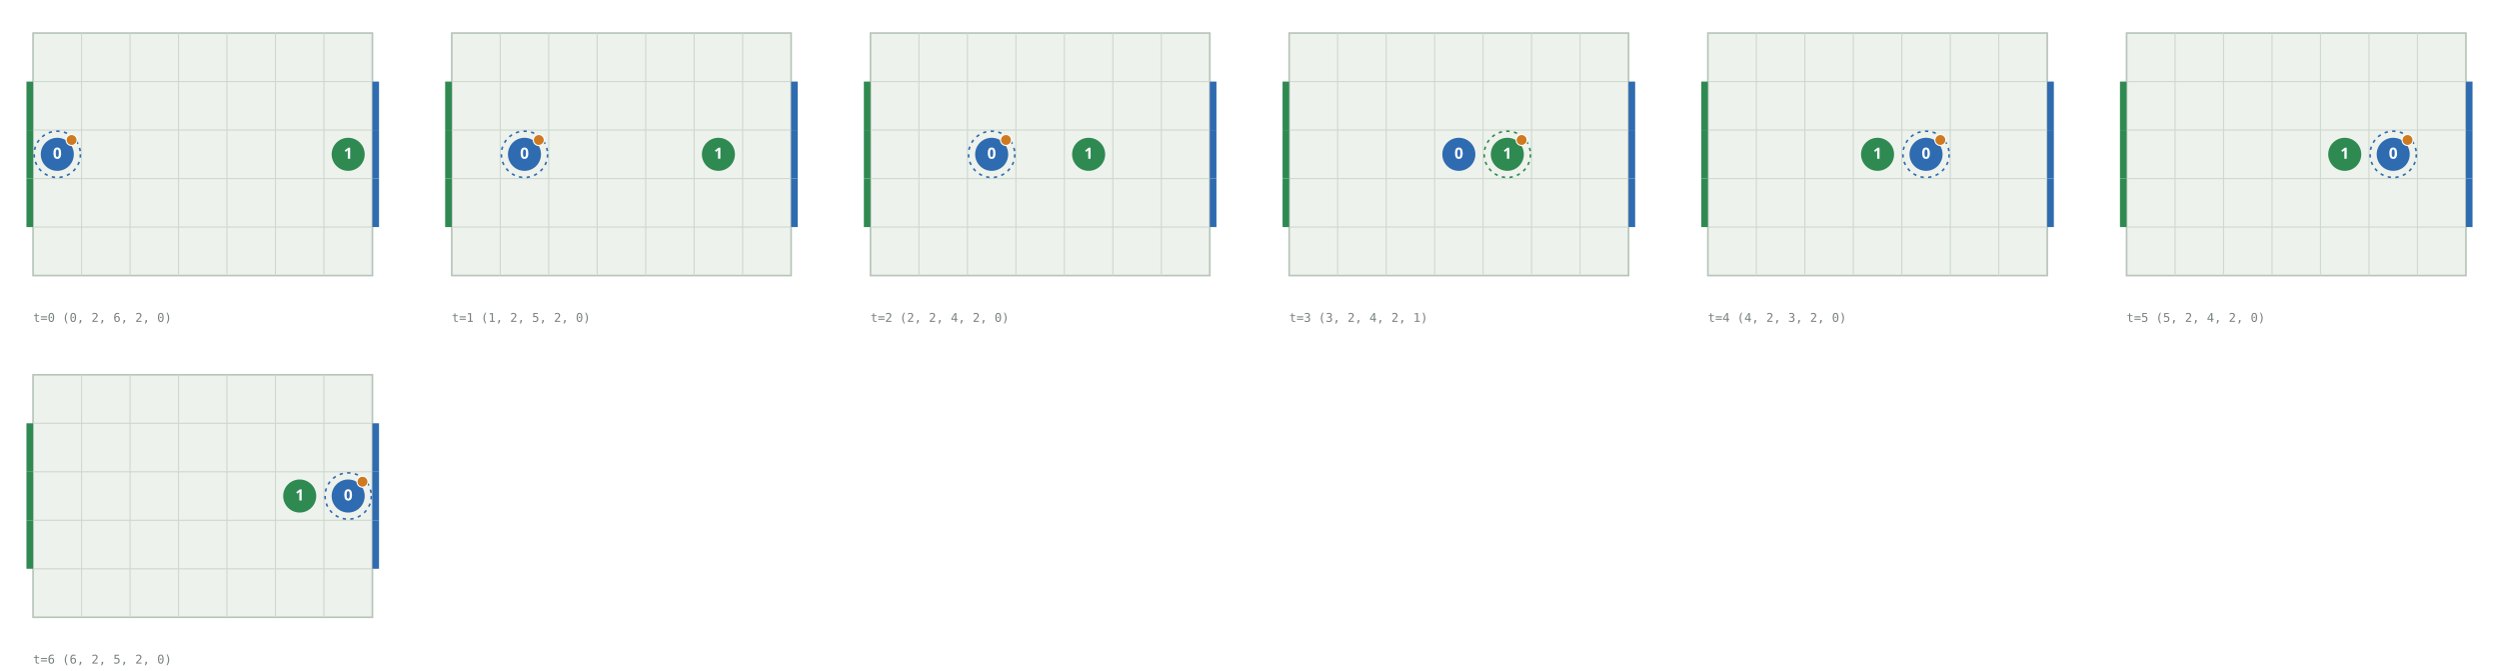
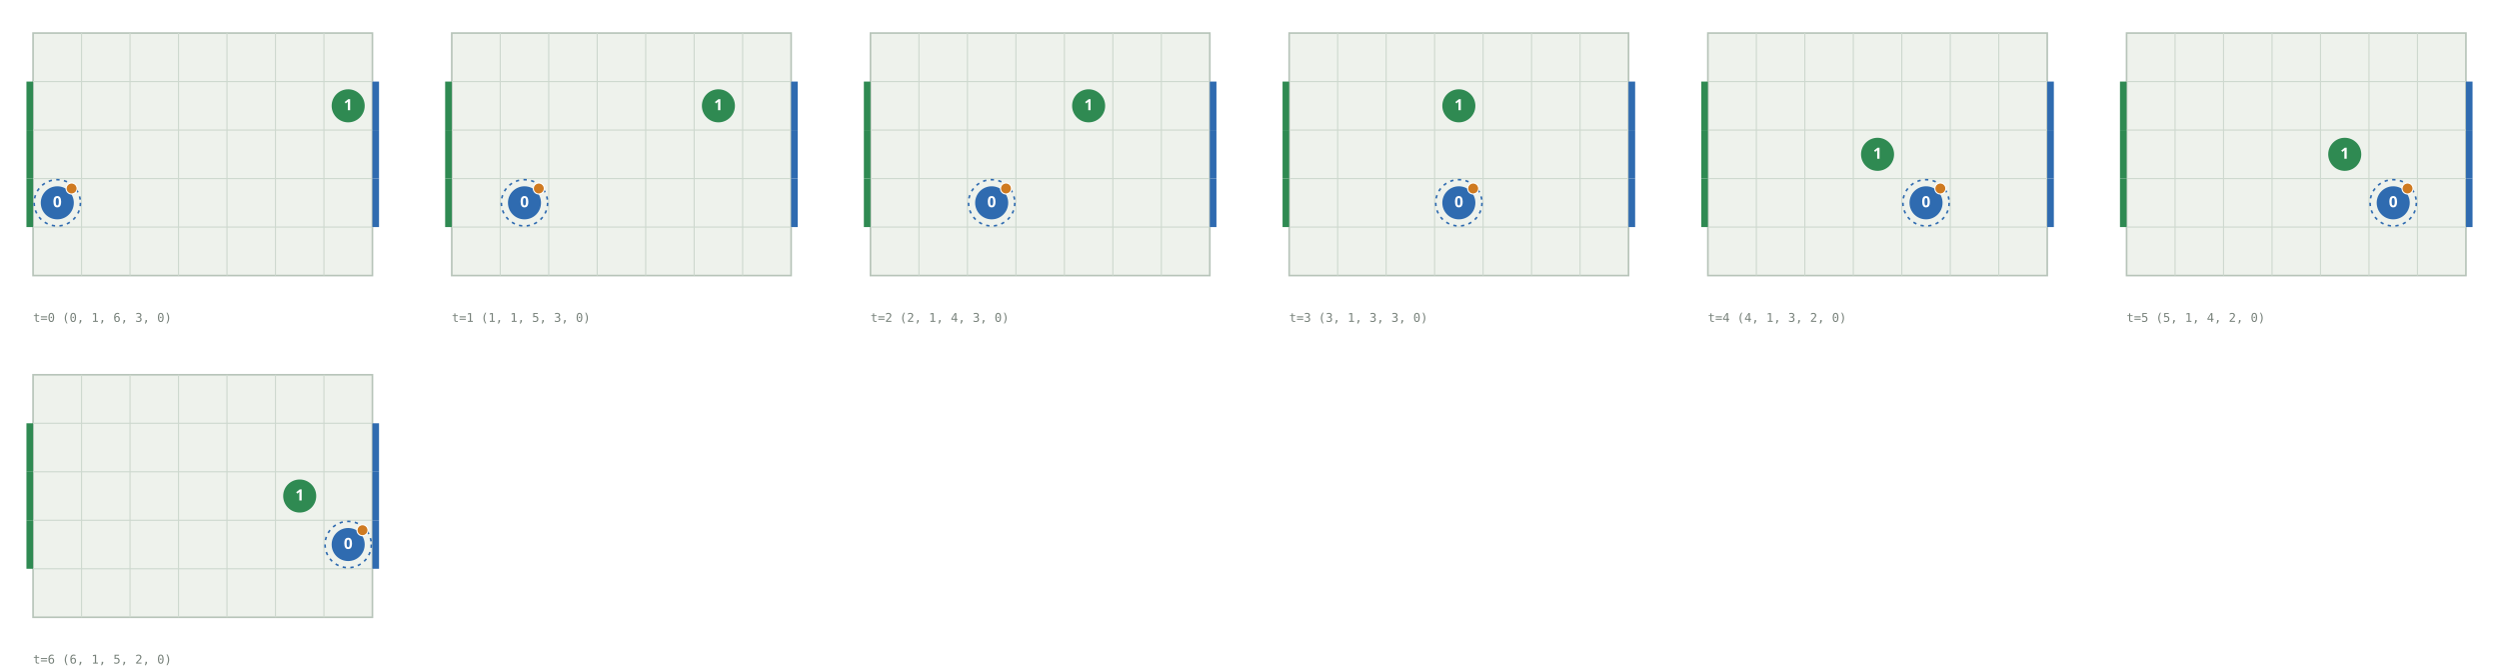
<svg xmlns="http://www.w3.org/2000/svg" viewBox="0 0 2268 608" role="img" aria-label="soccer game trajectory, 7 steps.">
  <g transform="translate(0 0)">
    <rect x="30" y="30" width="308" height="220" fill="var(--tint, #eef2ec)" stroke="var(--rule-strong, #b7c4b9)" stroke-width="1.5" />
    <line x1="74" y1="30" x2="74" y2="250" stroke="var(--rule, #cdd8ce)" stroke-width="1" />
    <line x1="118" y1="30" x2="118" y2="250" stroke="var(--rule, #cdd8ce)" stroke-width="1" />
    <line x1="162" y1="30" x2="162" y2="250" stroke="var(--rule, #cdd8ce)" stroke-width="1" />
    <line x1="206" y1="30" x2="206" y2="250" stroke="var(--rule, #cdd8ce)" stroke-width="1" />
    <line x1="250" y1="30" x2="250" y2="250" stroke="var(--rule, #cdd8ce)" stroke-width="1" />
    <line x1="294" y1="30" x2="294" y2="250" stroke="var(--rule, #cdd8ce)" stroke-width="1" />
    <line x1="30" y1="74" x2="338" y2="74" stroke="var(--rule, #cdd8ce)" stroke-width="1" />
    <line x1="30" y1="118" x2="338" y2="118" stroke="var(--rule, #cdd8ce)" stroke-width="1" />
    <line x1="30" y1="162" x2="338" y2="162" stroke="var(--rule, #cdd8ce)" stroke-width="1" />
    <line x1="30" y1="206" x2="338" y2="206" stroke="var(--rule, #cdd8ce)" stroke-width="1" />
    <rect x="24" y="162" width="6" height="44" fill="var(--p1, #2f8a52)" />
    <rect x="338" y="162" width="6" height="44" fill="var(--p0, #2f6bb0)" />
    <rect x="24" y="118" width="6" height="44" fill="var(--p1, #2f8a52)" />
    <rect x="338" y="118" width="6" height="44" fill="var(--p0, #2f6bb0)" />
    <rect x="24" y="74" width="6" height="44" fill="var(--p1, #2f8a52)" />
    <rect x="338" y="74" width="6" height="44" fill="var(--p0, #2f6bb0)" />
-     <circle cx="52.0" cy="140.0" r="15" fill="var(--p0, #2f6bb0)" />
-     <circle cx="52.0" cy="140.0" r="21" fill="none" stroke="var(--p0, #2f6bb0)" stroke-width="1.5" stroke-dasharray="3 4" />
-     <text x="52.0" y="144.0" text-anchor="middle" font-family="sans-serif" font-weight="700" font-size="14" fill="var(--paper, #ffffff)">0</text>
-     <circle cx="316.0" cy="140.0" r="15" fill="var(--p1, #2f8a52)" />
-     <text x="316.0" y="144.0" text-anchor="middle" font-family="sans-serif" font-weight="700" font-size="14" fill="var(--paper, #ffffff)">1</text>
-     <circle cx="65.0" cy="127.0" r="5" fill="var(--ball, #cf7a20)" stroke="var(--paper, #ffffff)" stroke-width="1" />
-     <text x="30" y="292" font-family="monospace" font-size="11" fill="var(--ink-faint, #77817a)">t=0  (0, 2, 6, 2, 0)</text>
+     <circle cx="52.0" cy="184.0" r="15" fill="var(--p0, #2f6bb0)" />
+     <circle cx="52.0" cy="184.0" r="21" fill="none" stroke="var(--p0, #2f6bb0)" stroke-width="1.5" stroke-dasharray="3 4" />
+     <text x="52.0" y="188.0" text-anchor="middle" font-family="sans-serif" font-weight="700" font-size="14" fill="var(--paper, #ffffff)">0</text>
+     <circle cx="316.0" cy="96.0" r="15" fill="var(--p1, #2f8a52)" />
+     <text x="316.0" y="100.0" text-anchor="middle" font-family="sans-serif" font-weight="700" font-size="14" fill="var(--paper, #ffffff)">1</text>
+     <circle cx="65.0" cy="171.0" r="5" fill="var(--ball, #cf7a20)" stroke="var(--paper, #ffffff)" stroke-width="1" />
+     <text x="30" y="292" font-family="monospace" font-size="11" fill="var(--ink-faint, #77817a)">t=0  (0, 1, 6, 3, 0)</text>
  </g>
  <g transform="translate(380 0)">
    <rect x="30" y="30" width="308" height="220" fill="var(--tint, #eef2ec)" stroke="var(--rule-strong, #b7c4b9)" stroke-width="1.5" />
    <line x1="74" y1="30" x2="74" y2="250" stroke="var(--rule, #cdd8ce)" stroke-width="1" />
    <line x1="118" y1="30" x2="118" y2="250" stroke="var(--rule, #cdd8ce)" stroke-width="1" />
    <line x1="162" y1="30" x2="162" y2="250" stroke="var(--rule, #cdd8ce)" stroke-width="1" />
    <line x1="206" y1="30" x2="206" y2="250" stroke="var(--rule, #cdd8ce)" stroke-width="1" />
    <line x1="250" y1="30" x2="250" y2="250" stroke="var(--rule, #cdd8ce)" stroke-width="1" />
    <line x1="294" y1="30" x2="294" y2="250" stroke="var(--rule, #cdd8ce)" stroke-width="1" />
    <line x1="30" y1="74" x2="338" y2="74" stroke="var(--rule, #cdd8ce)" stroke-width="1" />
    <line x1="30" y1="118" x2="338" y2="118" stroke="var(--rule, #cdd8ce)" stroke-width="1" />
    <line x1="30" y1="162" x2="338" y2="162" stroke="var(--rule, #cdd8ce)" stroke-width="1" />
    <line x1="30" y1="206" x2="338" y2="206" stroke="var(--rule, #cdd8ce)" stroke-width="1" />
    <rect x="24" y="162" width="6" height="44" fill="var(--p1, #2f8a52)" />
    <rect x="338" y="162" width="6" height="44" fill="var(--p0, #2f6bb0)" />
    <rect x="24" y="118" width="6" height="44" fill="var(--p1, #2f8a52)" />
    <rect x="338" y="118" width="6" height="44" fill="var(--p0, #2f6bb0)" />
    <rect x="24" y="74" width="6" height="44" fill="var(--p1, #2f8a52)" />
    <rect x="338" y="74" width="6" height="44" fill="var(--p0, #2f6bb0)" />
-     <circle cx="96.0" cy="140.0" r="15" fill="var(--p0, #2f6bb0)" />
-     <circle cx="96.0" cy="140.0" r="21" fill="none" stroke="var(--p0, #2f6bb0)" stroke-width="1.5" stroke-dasharray="3 4" />
-     <text x="96.0" y="144.0" text-anchor="middle" font-family="sans-serif" font-weight="700" font-size="14" fill="var(--paper, #ffffff)">0</text>
-     <circle cx="272.0" cy="140.0" r="15" fill="var(--p1, #2f8a52)" />
-     <text x="272.0" y="144.0" text-anchor="middle" font-family="sans-serif" font-weight="700" font-size="14" fill="var(--paper, #ffffff)">1</text>
-     <circle cx="109.0" cy="127.0" r="5" fill="var(--ball, #cf7a20)" stroke="var(--paper, #ffffff)" stroke-width="1" />
-     <text x="30" y="292" font-family="monospace" font-size="11" fill="var(--ink-faint, #77817a)">t=1  (1, 2, 5, 2, 0)</text>
+     <circle cx="96.0" cy="184.0" r="15" fill="var(--p0, #2f6bb0)" />
+     <circle cx="96.0" cy="184.0" r="21" fill="none" stroke="var(--p0, #2f6bb0)" stroke-width="1.5" stroke-dasharray="3 4" />
+     <text x="96.0" y="188.0" text-anchor="middle" font-family="sans-serif" font-weight="700" font-size="14" fill="var(--paper, #ffffff)">0</text>
+     <circle cx="272.0" cy="96.0" r="15" fill="var(--p1, #2f8a52)" />
+     <text x="272.0" y="100.0" text-anchor="middle" font-family="sans-serif" font-weight="700" font-size="14" fill="var(--paper, #ffffff)">1</text>
+     <circle cx="109.0" cy="171.0" r="5" fill="var(--ball, #cf7a20)" stroke="var(--paper, #ffffff)" stroke-width="1" />
+     <text x="30" y="292" font-family="monospace" font-size="11" fill="var(--ink-faint, #77817a)">t=1  (1, 1, 5, 3, 0)</text>
  </g>
  <g transform="translate(760 0)">
    <rect x="30" y="30" width="308" height="220" fill="var(--tint, #eef2ec)" stroke="var(--rule-strong, #b7c4b9)" stroke-width="1.5" />
    <line x1="74" y1="30" x2="74" y2="250" stroke="var(--rule, #cdd8ce)" stroke-width="1" />
    <line x1="118" y1="30" x2="118" y2="250" stroke="var(--rule, #cdd8ce)" stroke-width="1" />
    <line x1="162" y1="30" x2="162" y2="250" stroke="var(--rule, #cdd8ce)" stroke-width="1" />
    <line x1="206" y1="30" x2="206" y2="250" stroke="var(--rule, #cdd8ce)" stroke-width="1" />
    <line x1="250" y1="30" x2="250" y2="250" stroke="var(--rule, #cdd8ce)" stroke-width="1" />
    <line x1="294" y1="30" x2="294" y2="250" stroke="var(--rule, #cdd8ce)" stroke-width="1" />
    <line x1="30" y1="74" x2="338" y2="74" stroke="var(--rule, #cdd8ce)" stroke-width="1" />
    <line x1="30" y1="118" x2="338" y2="118" stroke="var(--rule, #cdd8ce)" stroke-width="1" />
    <line x1="30" y1="162" x2="338" y2="162" stroke="var(--rule, #cdd8ce)" stroke-width="1" />
    <line x1="30" y1="206" x2="338" y2="206" stroke="var(--rule, #cdd8ce)" stroke-width="1" />
    <rect x="24" y="162" width="6" height="44" fill="var(--p1, #2f8a52)" />
    <rect x="338" y="162" width="6" height="44" fill="var(--p0, #2f6bb0)" />
    <rect x="24" y="118" width="6" height="44" fill="var(--p1, #2f8a52)" />
    <rect x="338" y="118" width="6" height="44" fill="var(--p0, #2f6bb0)" />
    <rect x="24" y="74" width="6" height="44" fill="var(--p1, #2f8a52)" />
    <rect x="338" y="74" width="6" height="44" fill="var(--p0, #2f6bb0)" />
-     <circle cx="140.0" cy="140.0" r="15" fill="var(--p0, #2f6bb0)" />
-     <circle cx="140.0" cy="140.0" r="21" fill="none" stroke="var(--p0, #2f6bb0)" stroke-width="1.5" stroke-dasharray="3 4" />
-     <text x="140.0" y="144.0" text-anchor="middle" font-family="sans-serif" font-weight="700" font-size="14" fill="var(--paper, #ffffff)">0</text>
-     <circle cx="228.0" cy="140.0" r="15" fill="var(--p1, #2f8a52)" />
-     <text x="228.0" y="144.0" text-anchor="middle" font-family="sans-serif" font-weight="700" font-size="14" fill="var(--paper, #ffffff)">1</text>
-     <circle cx="153.0" cy="127.0" r="5" fill="var(--ball, #cf7a20)" stroke="var(--paper, #ffffff)" stroke-width="1" />
-     <text x="30" y="292" font-family="monospace" font-size="11" fill="var(--ink-faint, #77817a)">t=2  (2, 2, 4, 2, 0)</text>
+     <circle cx="140.0" cy="184.0" r="15" fill="var(--p0, #2f6bb0)" />
+     <circle cx="140.0" cy="184.0" r="21" fill="none" stroke="var(--p0, #2f6bb0)" stroke-width="1.5" stroke-dasharray="3 4" />
+     <text x="140.0" y="188.0" text-anchor="middle" font-family="sans-serif" font-weight="700" font-size="14" fill="var(--paper, #ffffff)">0</text>
+     <circle cx="228.0" cy="96.0" r="15" fill="var(--p1, #2f8a52)" />
+     <text x="228.0" y="100.0" text-anchor="middle" font-family="sans-serif" font-weight="700" font-size="14" fill="var(--paper, #ffffff)">1</text>
+     <circle cx="153.0" cy="171.0" r="5" fill="var(--ball, #cf7a20)" stroke="var(--paper, #ffffff)" stroke-width="1" />
+     <text x="30" y="292" font-family="monospace" font-size="11" fill="var(--ink-faint, #77817a)">t=2  (2, 1, 4, 3, 0)</text>
  </g>
  <g transform="translate(1140 0)">
    <rect x="30" y="30" width="308" height="220" fill="var(--tint, #eef2ec)" stroke="var(--rule-strong, #b7c4b9)" stroke-width="1.5" />
    <line x1="74" y1="30" x2="74" y2="250" stroke="var(--rule, #cdd8ce)" stroke-width="1" />
    <line x1="118" y1="30" x2="118" y2="250" stroke="var(--rule, #cdd8ce)" stroke-width="1" />
    <line x1="162" y1="30" x2="162" y2="250" stroke="var(--rule, #cdd8ce)" stroke-width="1" />
    <line x1="206" y1="30" x2="206" y2="250" stroke="var(--rule, #cdd8ce)" stroke-width="1" />
    <line x1="250" y1="30" x2="250" y2="250" stroke="var(--rule, #cdd8ce)" stroke-width="1" />
    <line x1="294" y1="30" x2="294" y2="250" stroke="var(--rule, #cdd8ce)" stroke-width="1" />
    <line x1="30" y1="74" x2="338" y2="74" stroke="var(--rule, #cdd8ce)" stroke-width="1" />
    <line x1="30" y1="118" x2="338" y2="118" stroke="var(--rule, #cdd8ce)" stroke-width="1" />
    <line x1="30" y1="162" x2="338" y2="162" stroke="var(--rule, #cdd8ce)" stroke-width="1" />
    <line x1="30" y1="206" x2="338" y2="206" stroke="var(--rule, #cdd8ce)" stroke-width="1" />
    <rect x="24" y="162" width="6" height="44" fill="var(--p1, #2f8a52)" />
    <rect x="338" y="162" width="6" height="44" fill="var(--p0, #2f6bb0)" />
    <rect x="24" y="118" width="6" height="44" fill="var(--p1, #2f8a52)" />
    <rect x="338" y="118" width="6" height="44" fill="var(--p0, #2f6bb0)" />
    <rect x="24" y="74" width="6" height="44" fill="var(--p1, #2f8a52)" />
    <rect x="338" y="74" width="6" height="44" fill="var(--p0, #2f6bb0)" />
-     <circle cx="184.0" cy="140.0" r="15" fill="var(--p0, #2f6bb0)" />
-     <text x="184.0" y="144.0" text-anchor="middle" font-family="sans-serif" font-weight="700" font-size="14" fill="var(--paper, #ffffff)">0</text>
-     <circle cx="228.0" cy="140.0" r="15" fill="var(--p1, #2f8a52)" />
-     <circle cx="228.0" cy="140.0" r="21" fill="none" stroke="var(--p1, #2f8a52)" stroke-width="1.5" stroke-dasharray="3 4" />
-     <text x="228.0" y="144.0" text-anchor="middle" font-family="sans-serif" font-weight="700" font-size="14" fill="var(--paper, #ffffff)">1</text>
-     <circle cx="241.0" cy="127.0" r="5" fill="var(--ball, #cf7a20)" stroke="var(--paper, #ffffff)" stroke-width="1" />
-     <text x="30" y="292" font-family="monospace" font-size="11" fill="var(--ink-faint, #77817a)">t=3  (3, 2, 4, 2, 1)</text>
+     <circle cx="184.0" cy="184.0" r="15" fill="var(--p0, #2f6bb0)" />
+     <circle cx="184.0" cy="184.0" r="21" fill="none" stroke="var(--p0, #2f6bb0)" stroke-width="1.5" stroke-dasharray="3 4" />
+     <text x="184.0" y="188.0" text-anchor="middle" font-family="sans-serif" font-weight="700" font-size="14" fill="var(--paper, #ffffff)">0</text>
+     <circle cx="184.0" cy="96.0" r="15" fill="var(--p1, #2f8a52)" />
+     <text x="184.0" y="100.0" text-anchor="middle" font-family="sans-serif" font-weight="700" font-size="14" fill="var(--paper, #ffffff)">1</text>
+     <circle cx="197.0" cy="171.0" r="5" fill="var(--ball, #cf7a20)" stroke="var(--paper, #ffffff)" stroke-width="1" />
+     <text x="30" y="292" font-family="monospace" font-size="11" fill="var(--ink-faint, #77817a)">t=3  (3, 1, 3, 3, 0)</text>
  </g>
  <g transform="translate(1520 0)">
    <rect x="30" y="30" width="308" height="220" fill="var(--tint, #eef2ec)" stroke="var(--rule-strong, #b7c4b9)" stroke-width="1.5" />
    <line x1="74" y1="30" x2="74" y2="250" stroke="var(--rule, #cdd8ce)" stroke-width="1" />
    <line x1="118" y1="30" x2="118" y2="250" stroke="var(--rule, #cdd8ce)" stroke-width="1" />
    <line x1="162" y1="30" x2="162" y2="250" stroke="var(--rule, #cdd8ce)" stroke-width="1" />
    <line x1="206" y1="30" x2="206" y2="250" stroke="var(--rule, #cdd8ce)" stroke-width="1" />
    <line x1="250" y1="30" x2="250" y2="250" stroke="var(--rule, #cdd8ce)" stroke-width="1" />
    <line x1="294" y1="30" x2="294" y2="250" stroke="var(--rule, #cdd8ce)" stroke-width="1" />
    <line x1="30" y1="74" x2="338" y2="74" stroke="var(--rule, #cdd8ce)" stroke-width="1" />
    <line x1="30" y1="118" x2="338" y2="118" stroke="var(--rule, #cdd8ce)" stroke-width="1" />
    <line x1="30" y1="162" x2="338" y2="162" stroke="var(--rule, #cdd8ce)" stroke-width="1" />
    <line x1="30" y1="206" x2="338" y2="206" stroke="var(--rule, #cdd8ce)" stroke-width="1" />
    <rect x="24" y="162" width="6" height="44" fill="var(--p1, #2f8a52)" />
    <rect x="338" y="162" width="6" height="44" fill="var(--p0, #2f6bb0)" />
    <rect x="24" y="118" width="6" height="44" fill="var(--p1, #2f8a52)" />
    <rect x="338" y="118" width="6" height="44" fill="var(--p0, #2f6bb0)" />
    <rect x="24" y="74" width="6" height="44" fill="var(--p1, #2f8a52)" />
    <rect x="338" y="74" width="6" height="44" fill="var(--p0, #2f6bb0)" />
-     <circle cx="228.0" cy="140.0" r="15" fill="var(--p0, #2f6bb0)" />
-     <circle cx="228.0" cy="140.0" r="21" fill="none" stroke="var(--p0, #2f6bb0)" stroke-width="1.5" stroke-dasharray="3 4" />
-     <text x="228.0" y="144.0" text-anchor="middle" font-family="sans-serif" font-weight="700" font-size="14" fill="var(--paper, #ffffff)">0</text>
+     <circle cx="228.0" cy="184.0" r="15" fill="var(--p0, #2f6bb0)" />
+     <circle cx="228.0" cy="184.0" r="21" fill="none" stroke="var(--p0, #2f6bb0)" stroke-width="1.5" stroke-dasharray="3 4" />
+     <text x="228.0" y="188.0" text-anchor="middle" font-family="sans-serif" font-weight="700" font-size="14" fill="var(--paper, #ffffff)">0</text>
    <circle cx="184.0" cy="140.0" r="15" fill="var(--p1, #2f8a52)" />
    <text x="184.0" y="144.0" text-anchor="middle" font-family="sans-serif" font-weight="700" font-size="14" fill="var(--paper, #ffffff)">1</text>
-     <circle cx="241.0" cy="127.0" r="5" fill="var(--ball, #cf7a20)" stroke="var(--paper, #ffffff)" stroke-width="1" />
-     <text x="30" y="292" font-family="monospace" font-size="11" fill="var(--ink-faint, #77817a)">t=4  (4, 2, 3, 2, 0)</text>
+     <circle cx="241.0" cy="171.0" r="5" fill="var(--ball, #cf7a20)" stroke="var(--paper, #ffffff)" stroke-width="1" />
+     <text x="30" y="292" font-family="monospace" font-size="11" fill="var(--ink-faint, #77817a)">t=4  (4, 1, 3, 2, 0)</text>
  </g>
  <g transform="translate(1900 0)">
    <rect x="30" y="30" width="308" height="220" fill="var(--tint, #eef2ec)" stroke="var(--rule-strong, #b7c4b9)" stroke-width="1.5" />
    <line x1="74" y1="30" x2="74" y2="250" stroke="var(--rule, #cdd8ce)" stroke-width="1" />
    <line x1="118" y1="30" x2="118" y2="250" stroke="var(--rule, #cdd8ce)" stroke-width="1" />
    <line x1="162" y1="30" x2="162" y2="250" stroke="var(--rule, #cdd8ce)" stroke-width="1" />
    <line x1="206" y1="30" x2="206" y2="250" stroke="var(--rule, #cdd8ce)" stroke-width="1" />
    <line x1="250" y1="30" x2="250" y2="250" stroke="var(--rule, #cdd8ce)" stroke-width="1" />
    <line x1="294" y1="30" x2="294" y2="250" stroke="var(--rule, #cdd8ce)" stroke-width="1" />
    <line x1="30" y1="74" x2="338" y2="74" stroke="var(--rule, #cdd8ce)" stroke-width="1" />
    <line x1="30" y1="118" x2="338" y2="118" stroke="var(--rule, #cdd8ce)" stroke-width="1" />
    <line x1="30" y1="162" x2="338" y2="162" stroke="var(--rule, #cdd8ce)" stroke-width="1" />
    <line x1="30" y1="206" x2="338" y2="206" stroke="var(--rule, #cdd8ce)" stroke-width="1" />
    <rect x="24" y="162" width="6" height="44" fill="var(--p1, #2f8a52)" />
    <rect x="338" y="162" width="6" height="44" fill="var(--p0, #2f6bb0)" />
    <rect x="24" y="118" width="6" height="44" fill="var(--p1, #2f8a52)" />
    <rect x="338" y="118" width="6" height="44" fill="var(--p0, #2f6bb0)" />
    <rect x="24" y="74" width="6" height="44" fill="var(--p1, #2f8a52)" />
    <rect x="338" y="74" width="6" height="44" fill="var(--p0, #2f6bb0)" />
-     <circle cx="272.0" cy="140.0" r="15" fill="var(--p0, #2f6bb0)" />
-     <circle cx="272.0" cy="140.0" r="21" fill="none" stroke="var(--p0, #2f6bb0)" stroke-width="1.5" stroke-dasharray="3 4" />
-     <text x="272.0" y="144.0" text-anchor="middle" font-family="sans-serif" font-weight="700" font-size="14" fill="var(--paper, #ffffff)">0</text>
+     <circle cx="272.0" cy="184.0" r="15" fill="var(--p0, #2f6bb0)" />
+     <circle cx="272.0" cy="184.0" r="21" fill="none" stroke="var(--p0, #2f6bb0)" stroke-width="1.5" stroke-dasharray="3 4" />
+     <text x="272.0" y="188.0" text-anchor="middle" font-family="sans-serif" font-weight="700" font-size="14" fill="var(--paper, #ffffff)">0</text>
    <circle cx="228.0" cy="140.0" r="15" fill="var(--p1, #2f8a52)" />
    <text x="228.0" y="144.0" text-anchor="middle" font-family="sans-serif" font-weight="700" font-size="14" fill="var(--paper, #ffffff)">1</text>
-     <circle cx="285.0" cy="127.0" r="5" fill="var(--ball, #cf7a20)" stroke="var(--paper, #ffffff)" stroke-width="1" />
-     <text x="30" y="292" font-family="monospace" font-size="11" fill="var(--ink-faint, #77817a)">t=5  (5, 2, 4, 2, 0)</text>
+     <circle cx="285.0" cy="171.0" r="5" fill="var(--ball, #cf7a20)" stroke="var(--paper, #ffffff)" stroke-width="1" />
+     <text x="30" y="292" font-family="monospace" font-size="11" fill="var(--ink-faint, #77817a)">t=5  (5, 1, 4, 2, 0)</text>
  </g>
  <g transform="translate(0 310)">
    <rect x="30" y="30" width="308" height="220" fill="var(--tint, #eef2ec)" stroke="var(--rule-strong, #b7c4b9)" stroke-width="1.5" />
    <line x1="74" y1="30" x2="74" y2="250" stroke="var(--rule, #cdd8ce)" stroke-width="1" />
    <line x1="118" y1="30" x2="118" y2="250" stroke="var(--rule, #cdd8ce)" stroke-width="1" />
    <line x1="162" y1="30" x2="162" y2="250" stroke="var(--rule, #cdd8ce)" stroke-width="1" />
    <line x1="206" y1="30" x2="206" y2="250" stroke="var(--rule, #cdd8ce)" stroke-width="1" />
    <line x1="250" y1="30" x2="250" y2="250" stroke="var(--rule, #cdd8ce)" stroke-width="1" />
    <line x1="294" y1="30" x2="294" y2="250" stroke="var(--rule, #cdd8ce)" stroke-width="1" />
    <line x1="30" y1="74" x2="338" y2="74" stroke="var(--rule, #cdd8ce)" stroke-width="1" />
    <line x1="30" y1="118" x2="338" y2="118" stroke="var(--rule, #cdd8ce)" stroke-width="1" />
    <line x1="30" y1="162" x2="338" y2="162" stroke="var(--rule, #cdd8ce)" stroke-width="1" />
    <line x1="30" y1="206" x2="338" y2="206" stroke="var(--rule, #cdd8ce)" stroke-width="1" />
    <rect x="24" y="162" width="6" height="44" fill="var(--p1, #2f8a52)" />
    <rect x="338" y="162" width="6" height="44" fill="var(--p0, #2f6bb0)" />
    <rect x="24" y="118" width="6" height="44" fill="var(--p1, #2f8a52)" />
    <rect x="338" y="118" width="6" height="44" fill="var(--p0, #2f6bb0)" />
    <rect x="24" y="74" width="6" height="44" fill="var(--p1, #2f8a52)" />
    <rect x="338" y="74" width="6" height="44" fill="var(--p0, #2f6bb0)" />
-     <circle cx="316.0" cy="140.0" r="15" fill="var(--p0, #2f6bb0)" />
-     <circle cx="316.0" cy="140.0" r="21" fill="none" stroke="var(--p0, #2f6bb0)" stroke-width="1.5" stroke-dasharray="3 4" />
-     <text x="316.0" y="144.0" text-anchor="middle" font-family="sans-serif" font-weight="700" font-size="14" fill="var(--paper, #ffffff)">0</text>
+     <circle cx="316.0" cy="184.0" r="15" fill="var(--p0, #2f6bb0)" />
+     <circle cx="316.0" cy="184.0" r="21" fill="none" stroke="var(--p0, #2f6bb0)" stroke-width="1.5" stroke-dasharray="3 4" />
+     <text x="316.0" y="188.0" text-anchor="middle" font-family="sans-serif" font-weight="700" font-size="14" fill="var(--paper, #ffffff)">0</text>
    <circle cx="272.0" cy="140.0" r="15" fill="var(--p1, #2f8a52)" />
    <text x="272.0" y="144.0" text-anchor="middle" font-family="sans-serif" font-weight="700" font-size="14" fill="var(--paper, #ffffff)">1</text>
-     <circle cx="329.0" cy="127.0" r="5" fill="var(--ball, #cf7a20)" stroke="var(--paper, #ffffff)" stroke-width="1" />
-     <text x="30" y="292" font-family="monospace" font-size="11" fill="var(--ink-faint, #77817a)">t=6  (6, 2, 5, 2, 0)</text>
+     <circle cx="329.0" cy="171.0" r="5" fill="var(--ball, #cf7a20)" stroke="var(--paper, #ffffff)" stroke-width="1" />
+     <text x="30" y="292" font-family="monospace" font-size="11" fill="var(--ink-faint, #77817a)">t=6  (6, 1, 5, 2, 0)</text>
  </g>
</svg>
